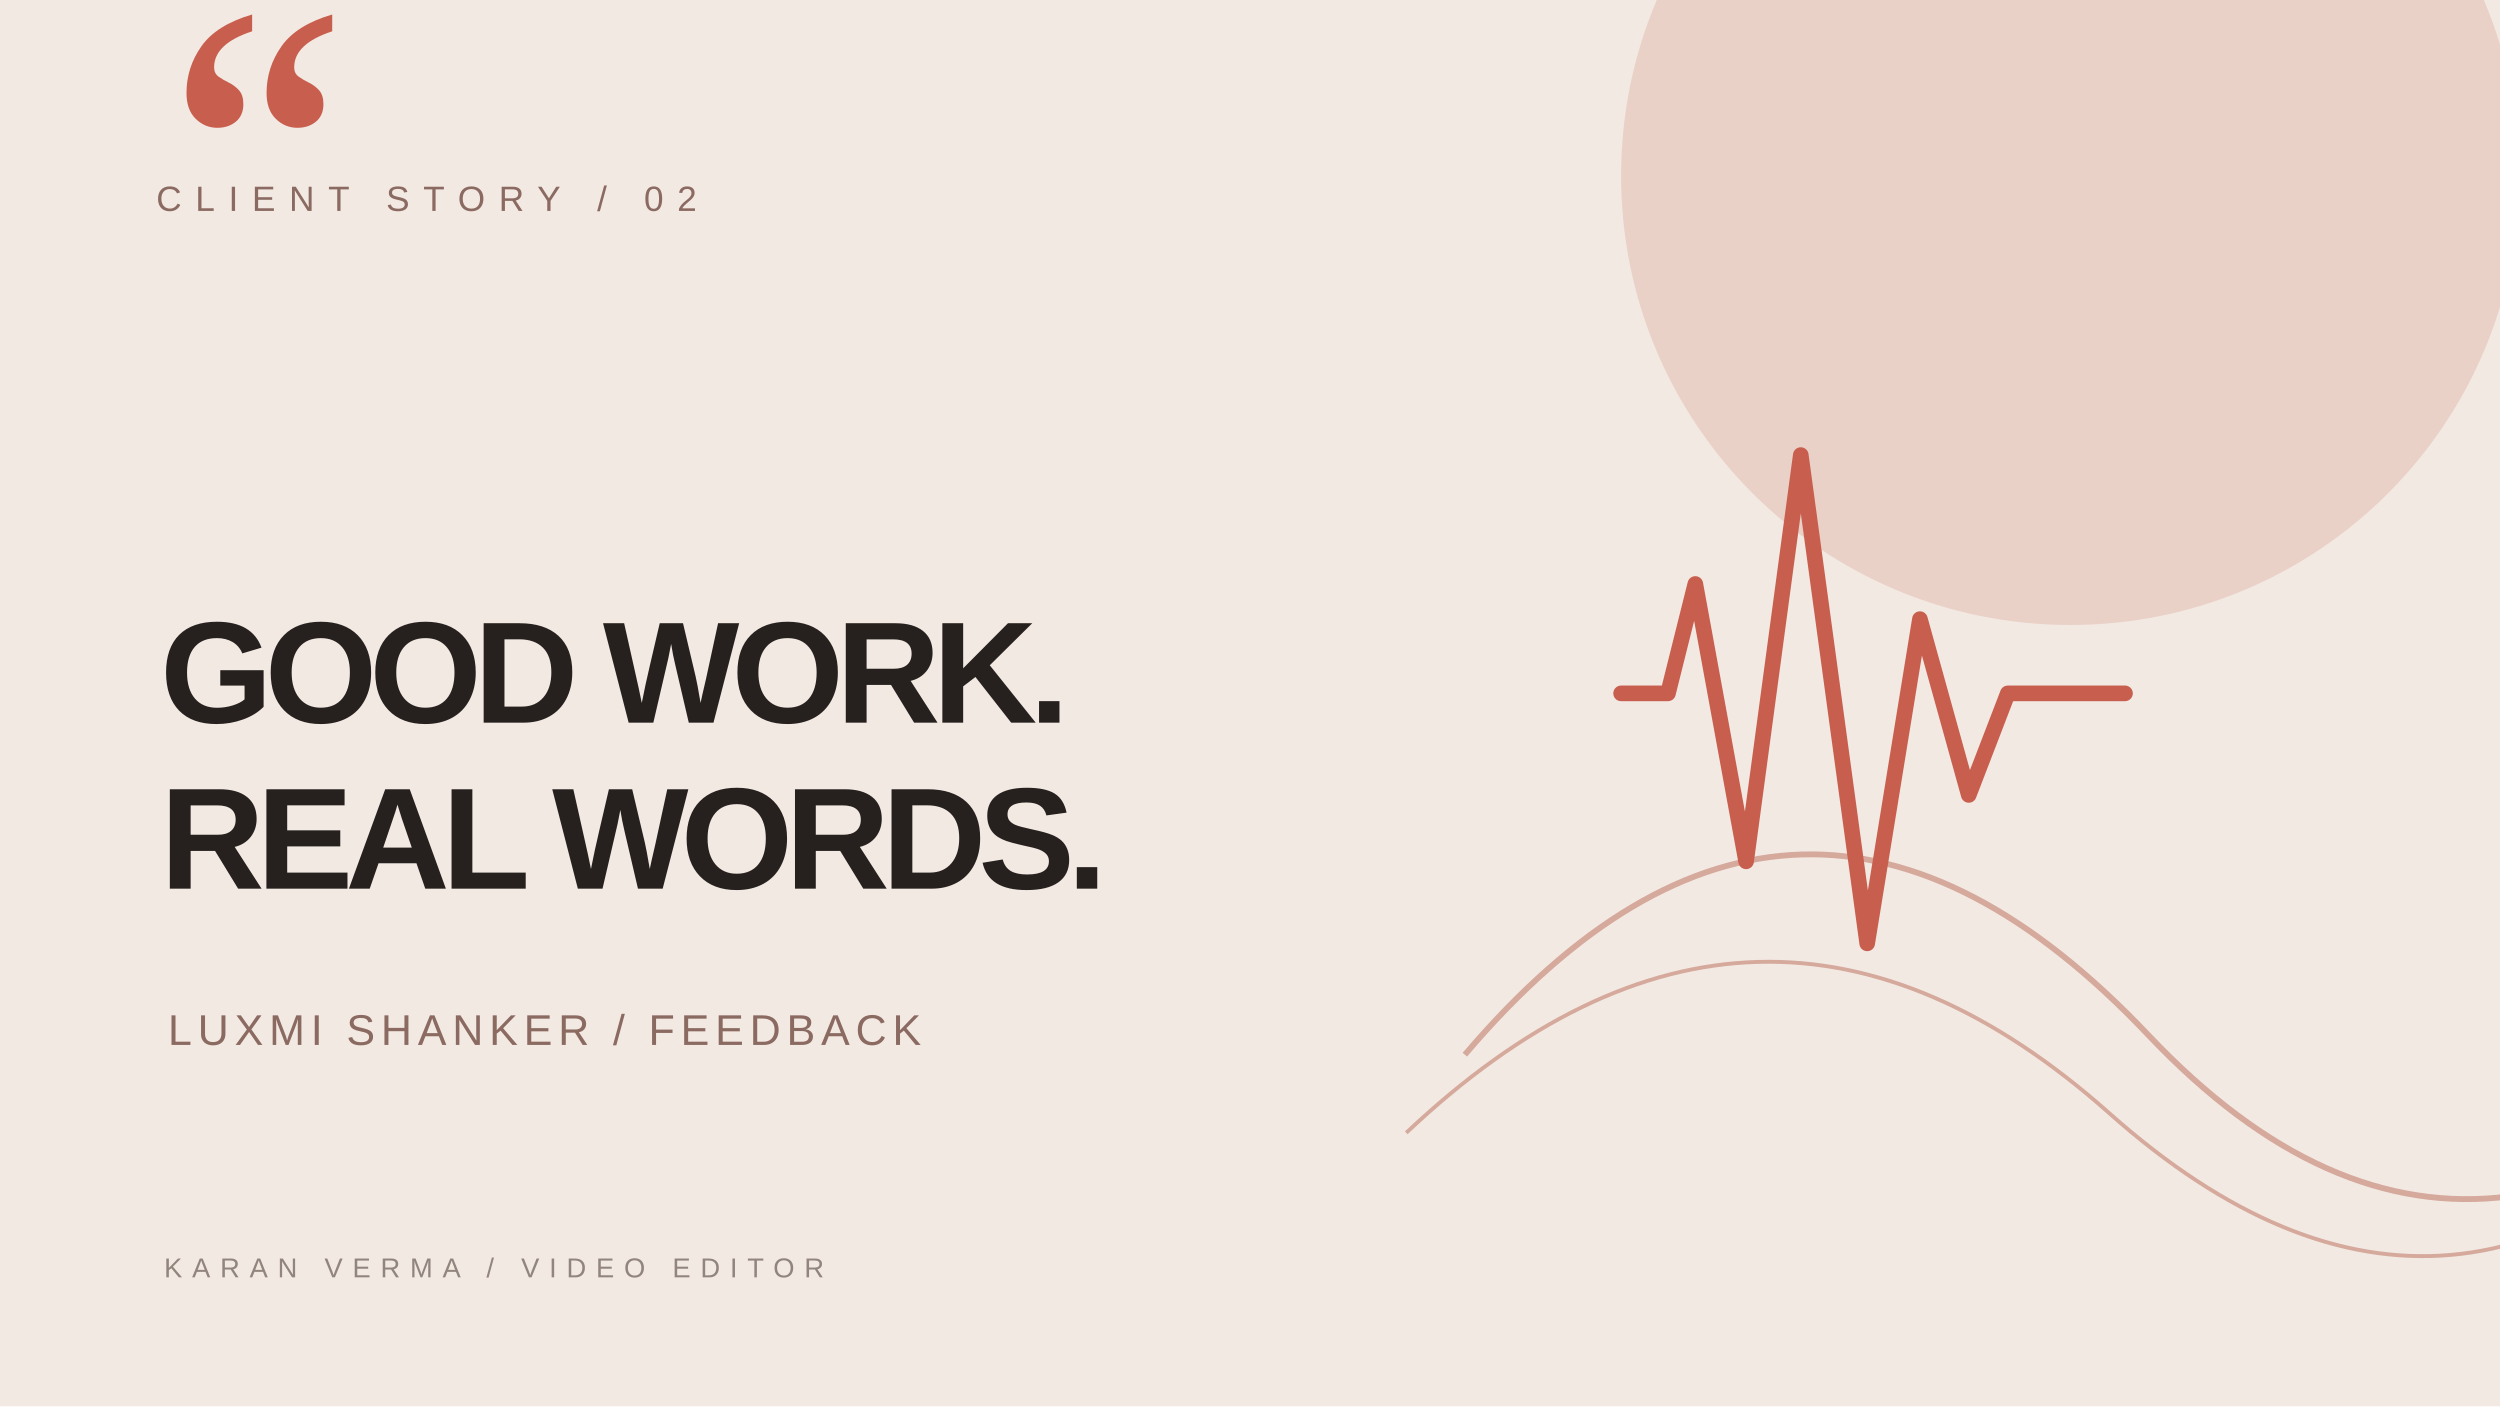
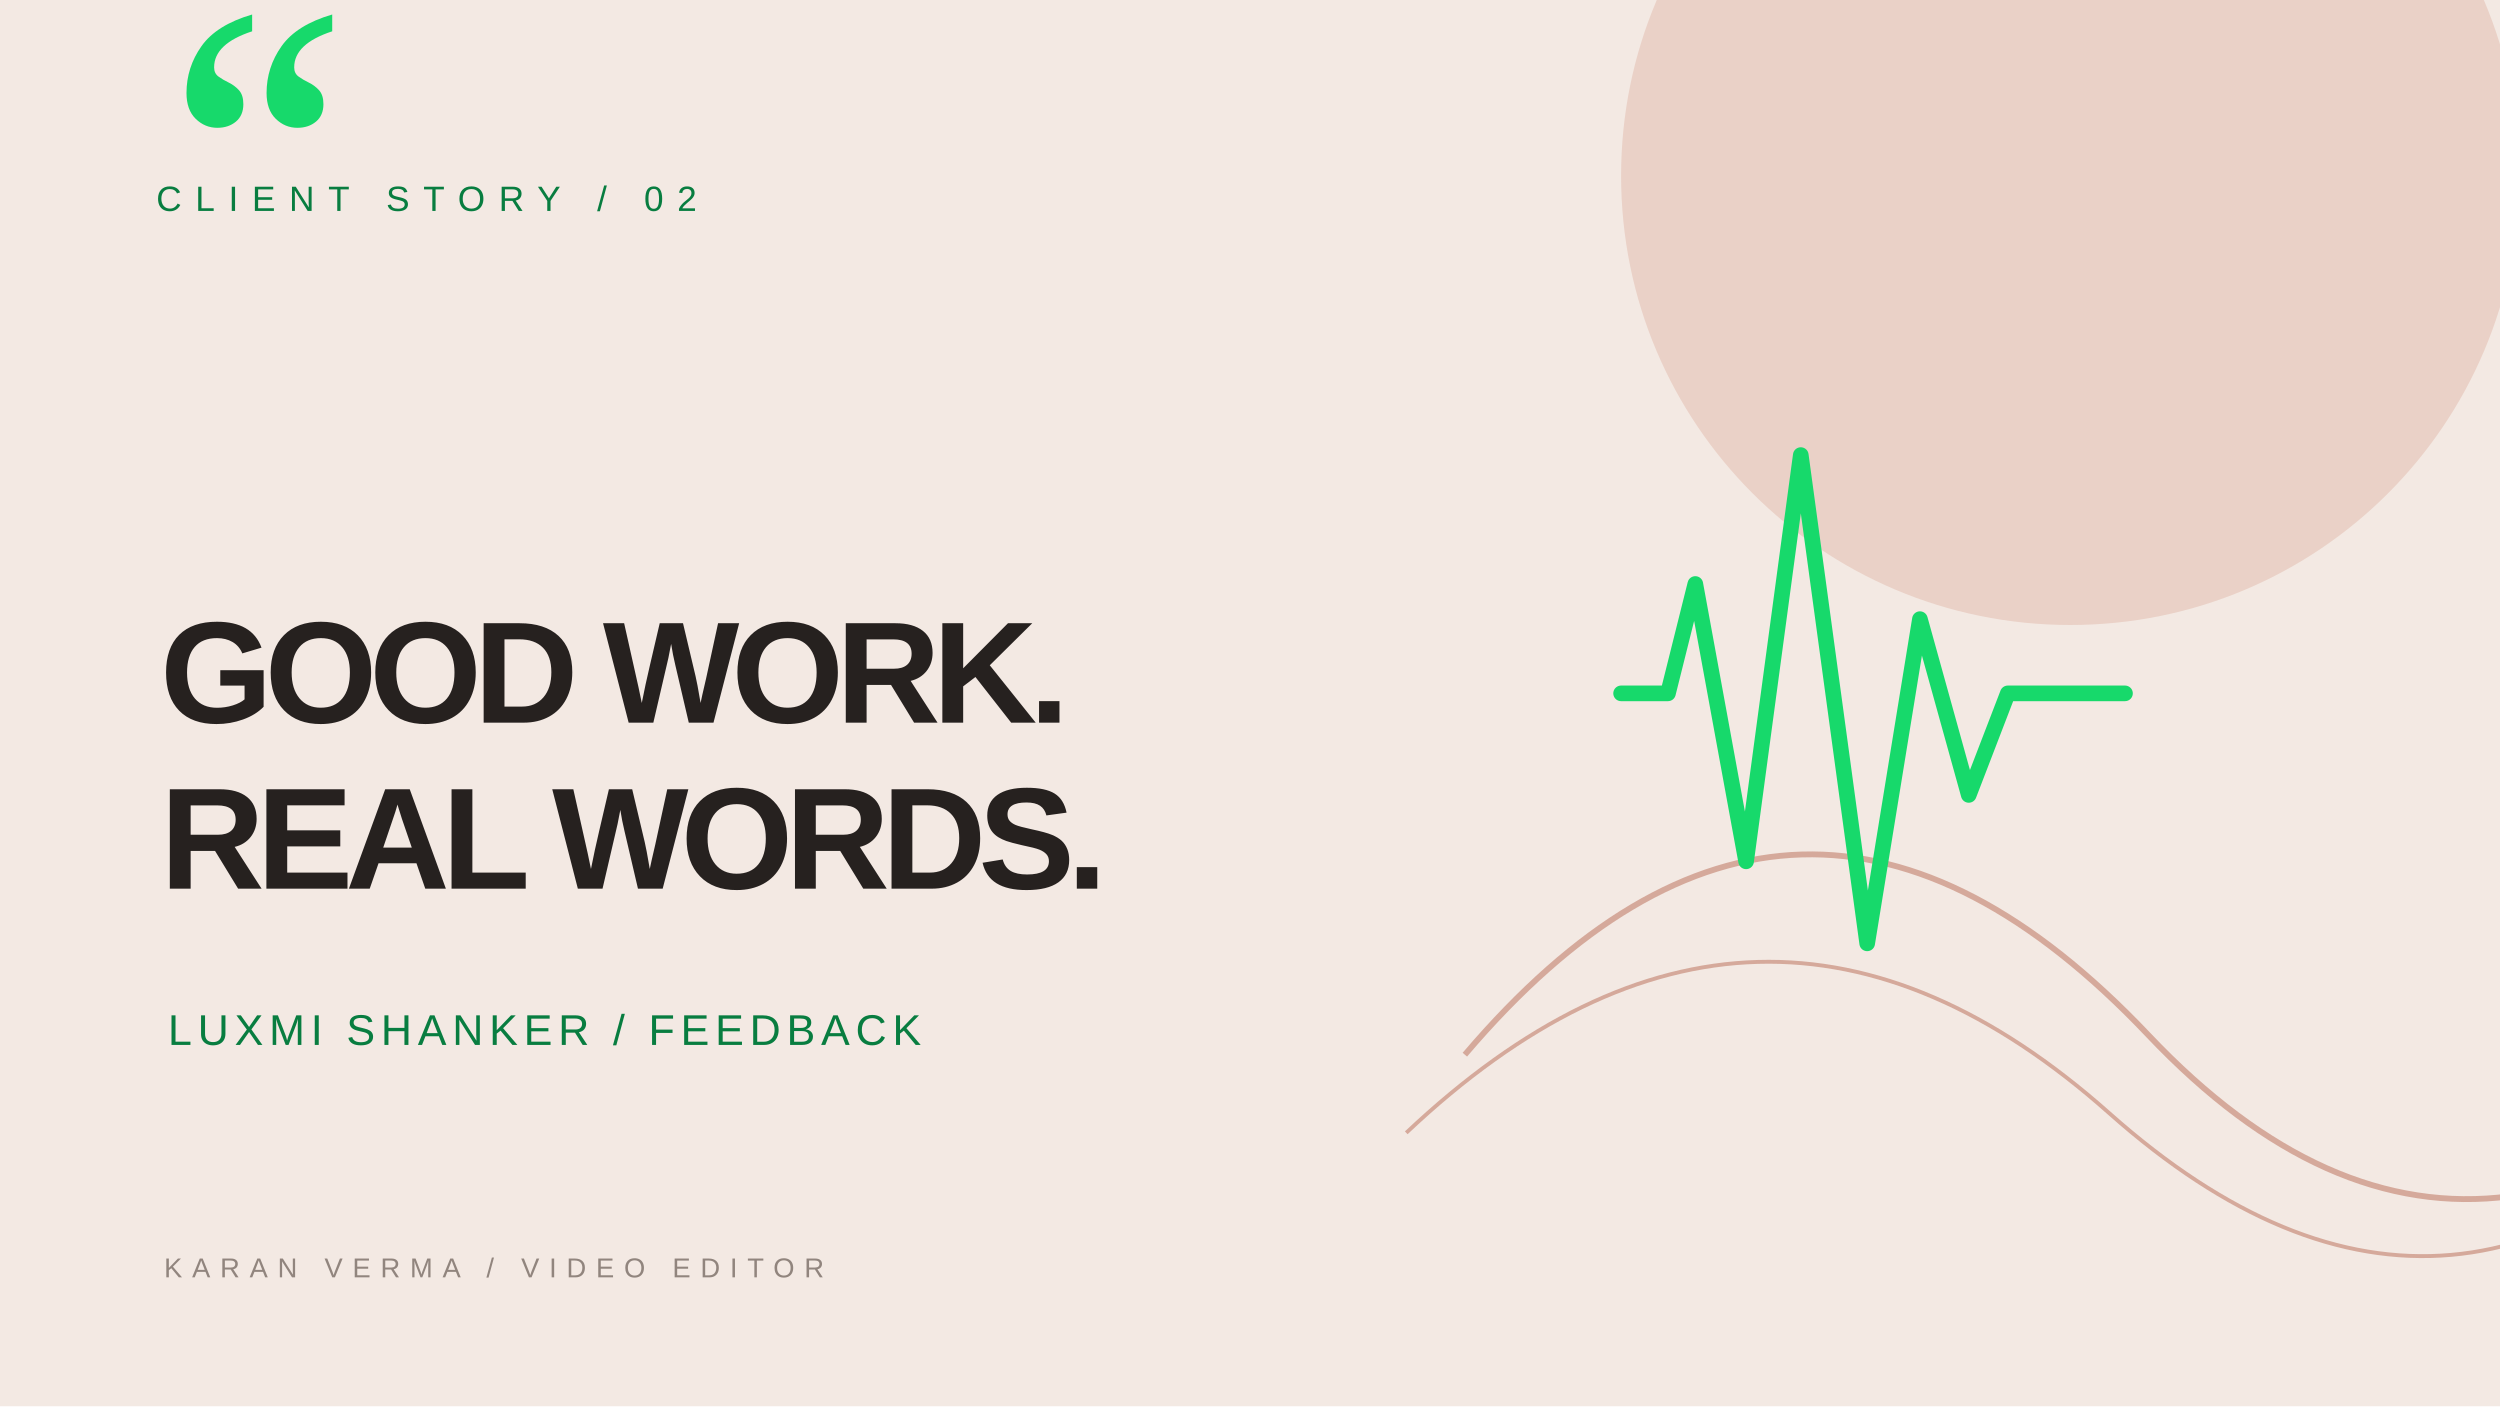
<svg xmlns="http://www.w3.org/2000/svg" viewBox="0 0 1280 720">
  <rect width="1280" height="720" fill="#f3e9e3" />
  <circle cx="1060" cy="90" r="230" fill="#ead1c7" />
  <path d="M750 540Q920 340 1100 530T1480 480" fill="none" stroke="#d5a99b" stroke-width="3" />
  <path d="M720 580Q900 410 1080 570T1420 540" fill="none" stroke="#d5a99b" stroke-width="2" />
-   <text x="84" y="154" font-family="Georgia,serif" font-size="205" fill="#c85e4d">“</text>
-   <text x="80" y="108" font-family="Arial,sans-serif" font-size="18" letter-spacing="7" fill="#8a6a61">CLIENT STORY / 02</text>
+   <text x="84" y="154" font-family="Georgia,serif" font-size="205" fill="#17d96b">“</text>
+   <text x="80" y="108" font-family="Arial,sans-serif" font-size="18" letter-spacing="7" fill="#087d40">CLIENT STORY / 02</text>
  <text x="82" y="370" font-family="Arial,sans-serif" font-size="74" font-weight="700" letter-spacing="-4" fill="#26211f">GOOD WORK.</text>
  <text x="82" y="455" font-family="Arial,sans-serif" font-size="74" font-weight="700" letter-spacing="-4" fill="#26211f">REAL WORDS.</text>
-   <text x="86" y="535" font-family="Arial,sans-serif" font-size="22" letter-spacing="3" fill="#8a6a61">LUXMI SHANKER / FEEDBACK</text>
-   <path d="M830 355h24l14-56 26 142 28-208 34 250 27-166 25 90 20-52h60" fill="none" stroke="#c85e4d" stroke-width="8" stroke-linecap="round" stroke-linejoin="round" />
+   <text x="86" y="535" font-family="Arial,sans-serif" font-size="22" letter-spacing="3" fill="#087d40">LUXMI SHANKER / FEEDBACK</text>
+   <path d="M830 355h24l14-56 26 142 28-208 34 250 27-166 25 90 20-52h60" fill="none" stroke="#17d96b" stroke-width="8" stroke-linecap="round" stroke-linejoin="round" />
  <text x="84" y="654" font-family="Arial,sans-serif" font-size="14" letter-spacing="5" fill="#91857e">KARAN VERMA / VIDEO EDITOR</text>
</svg>
